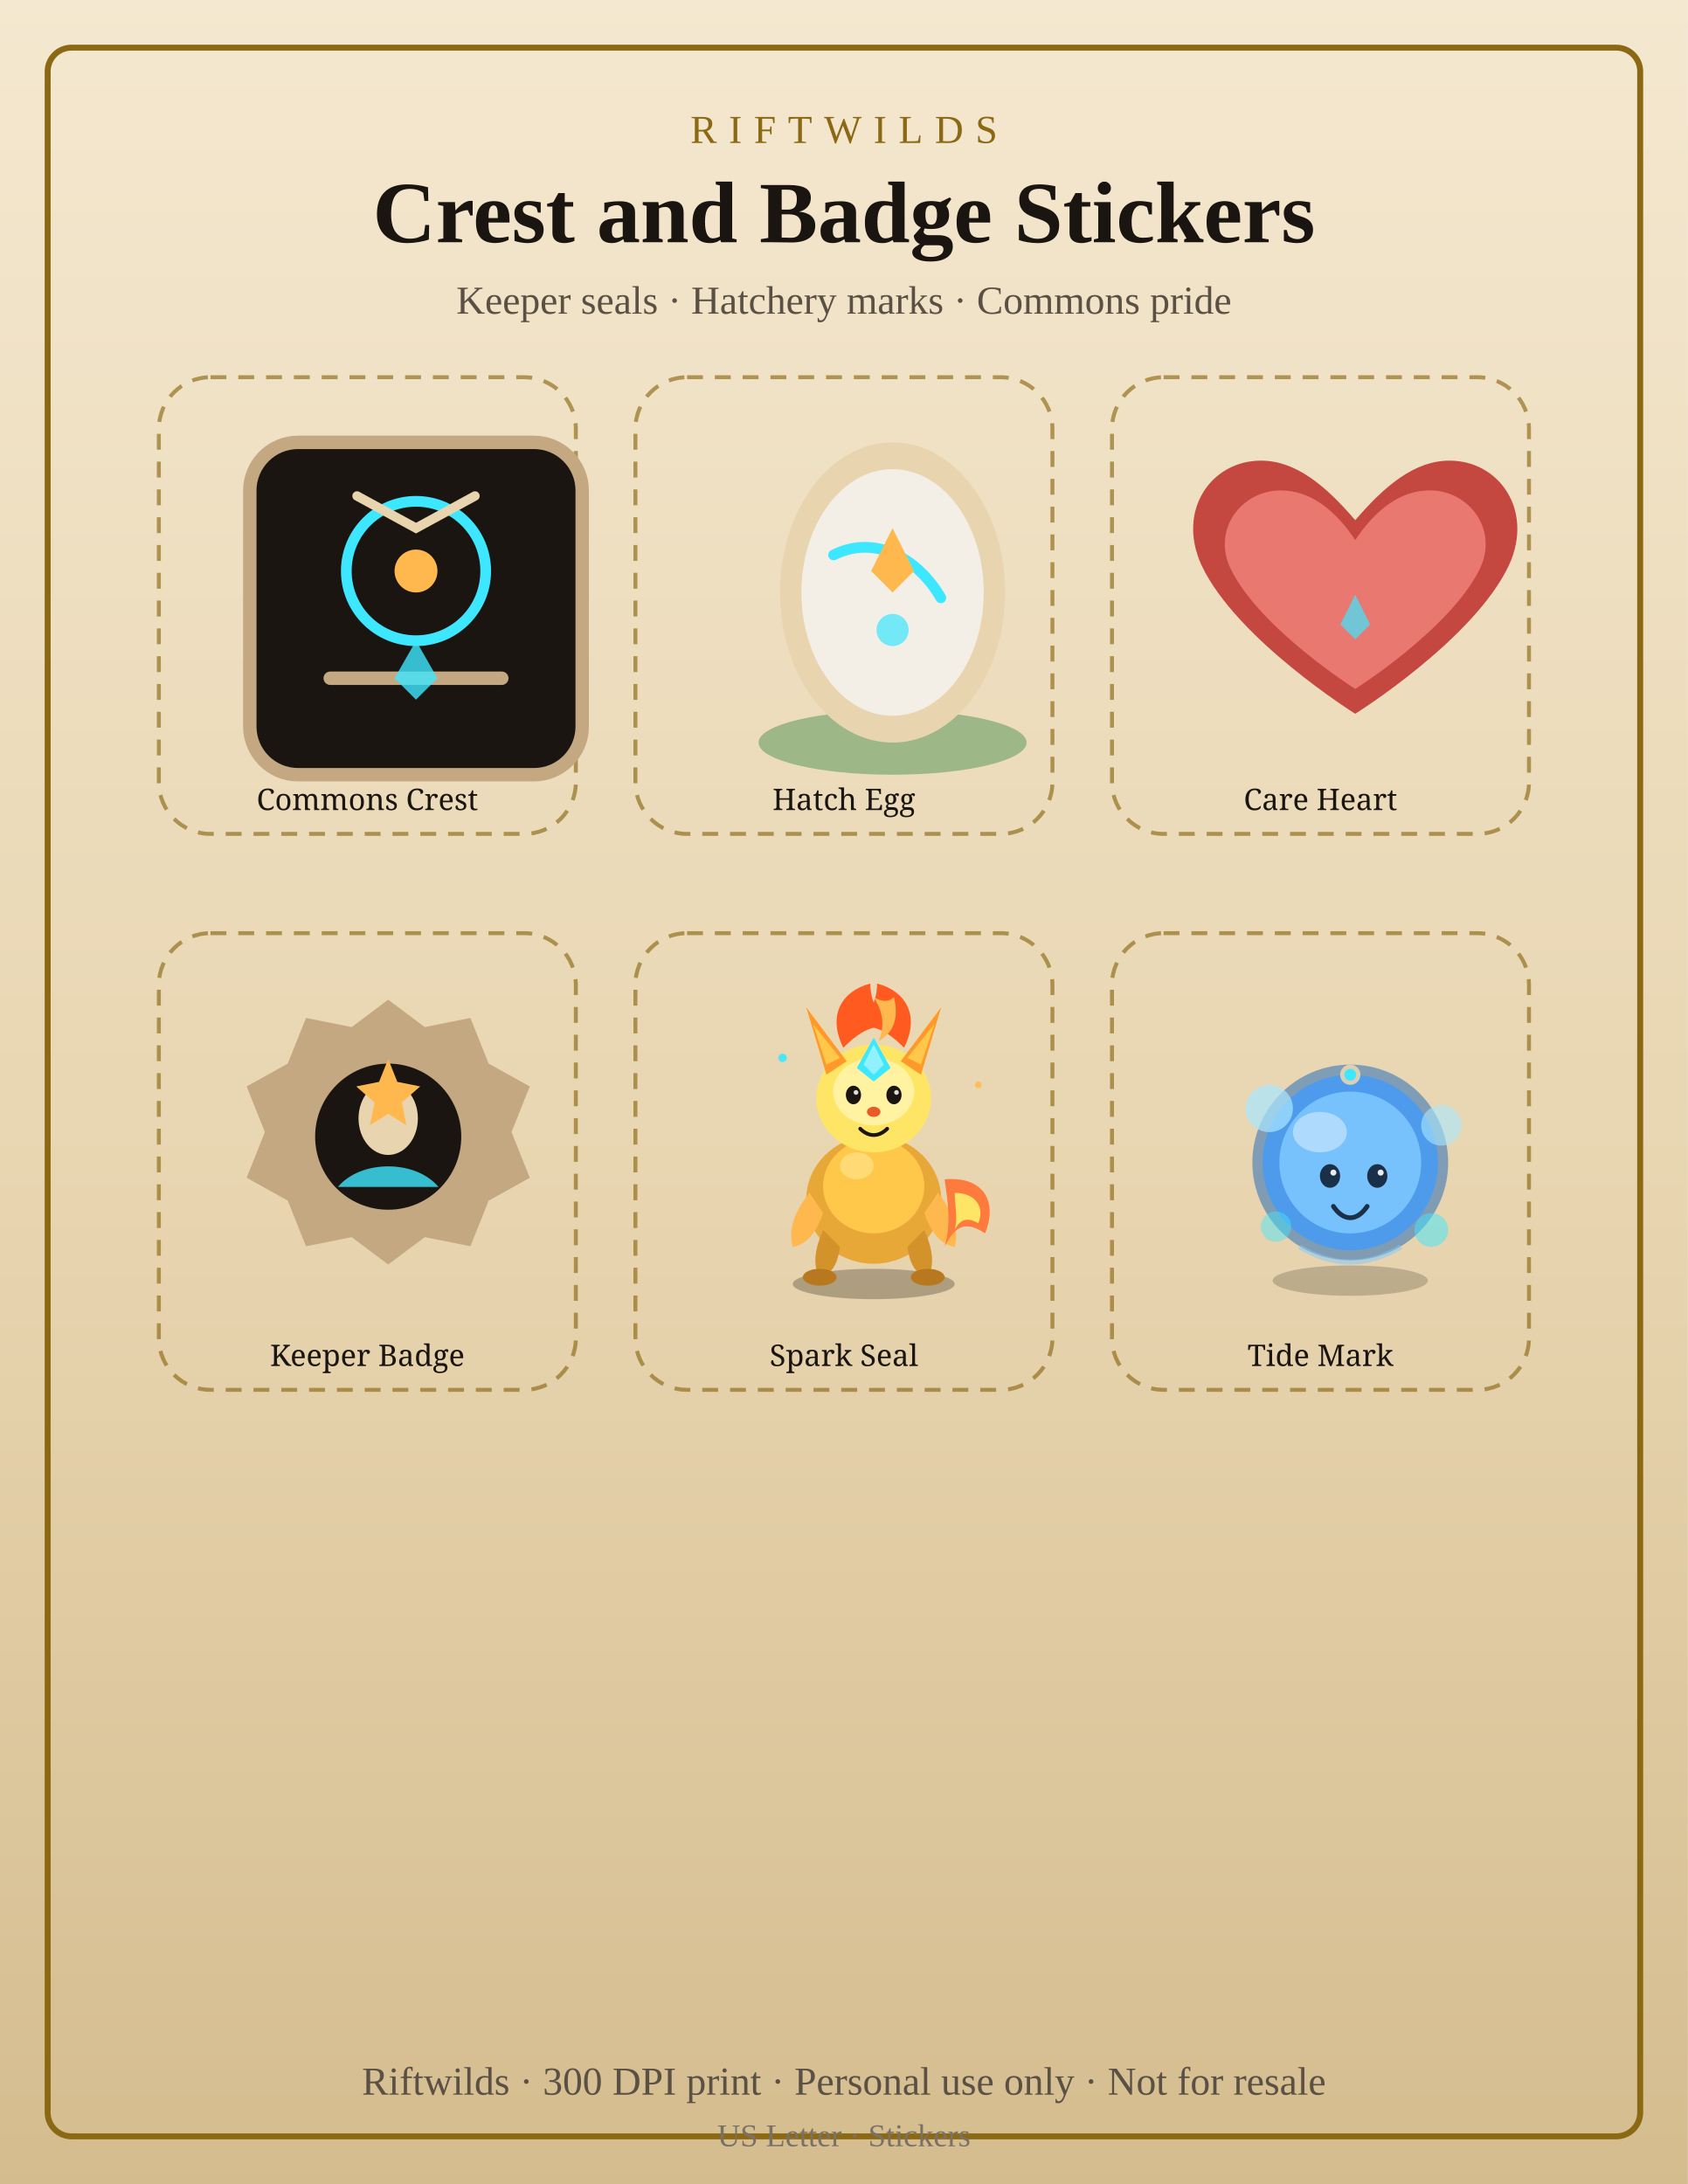
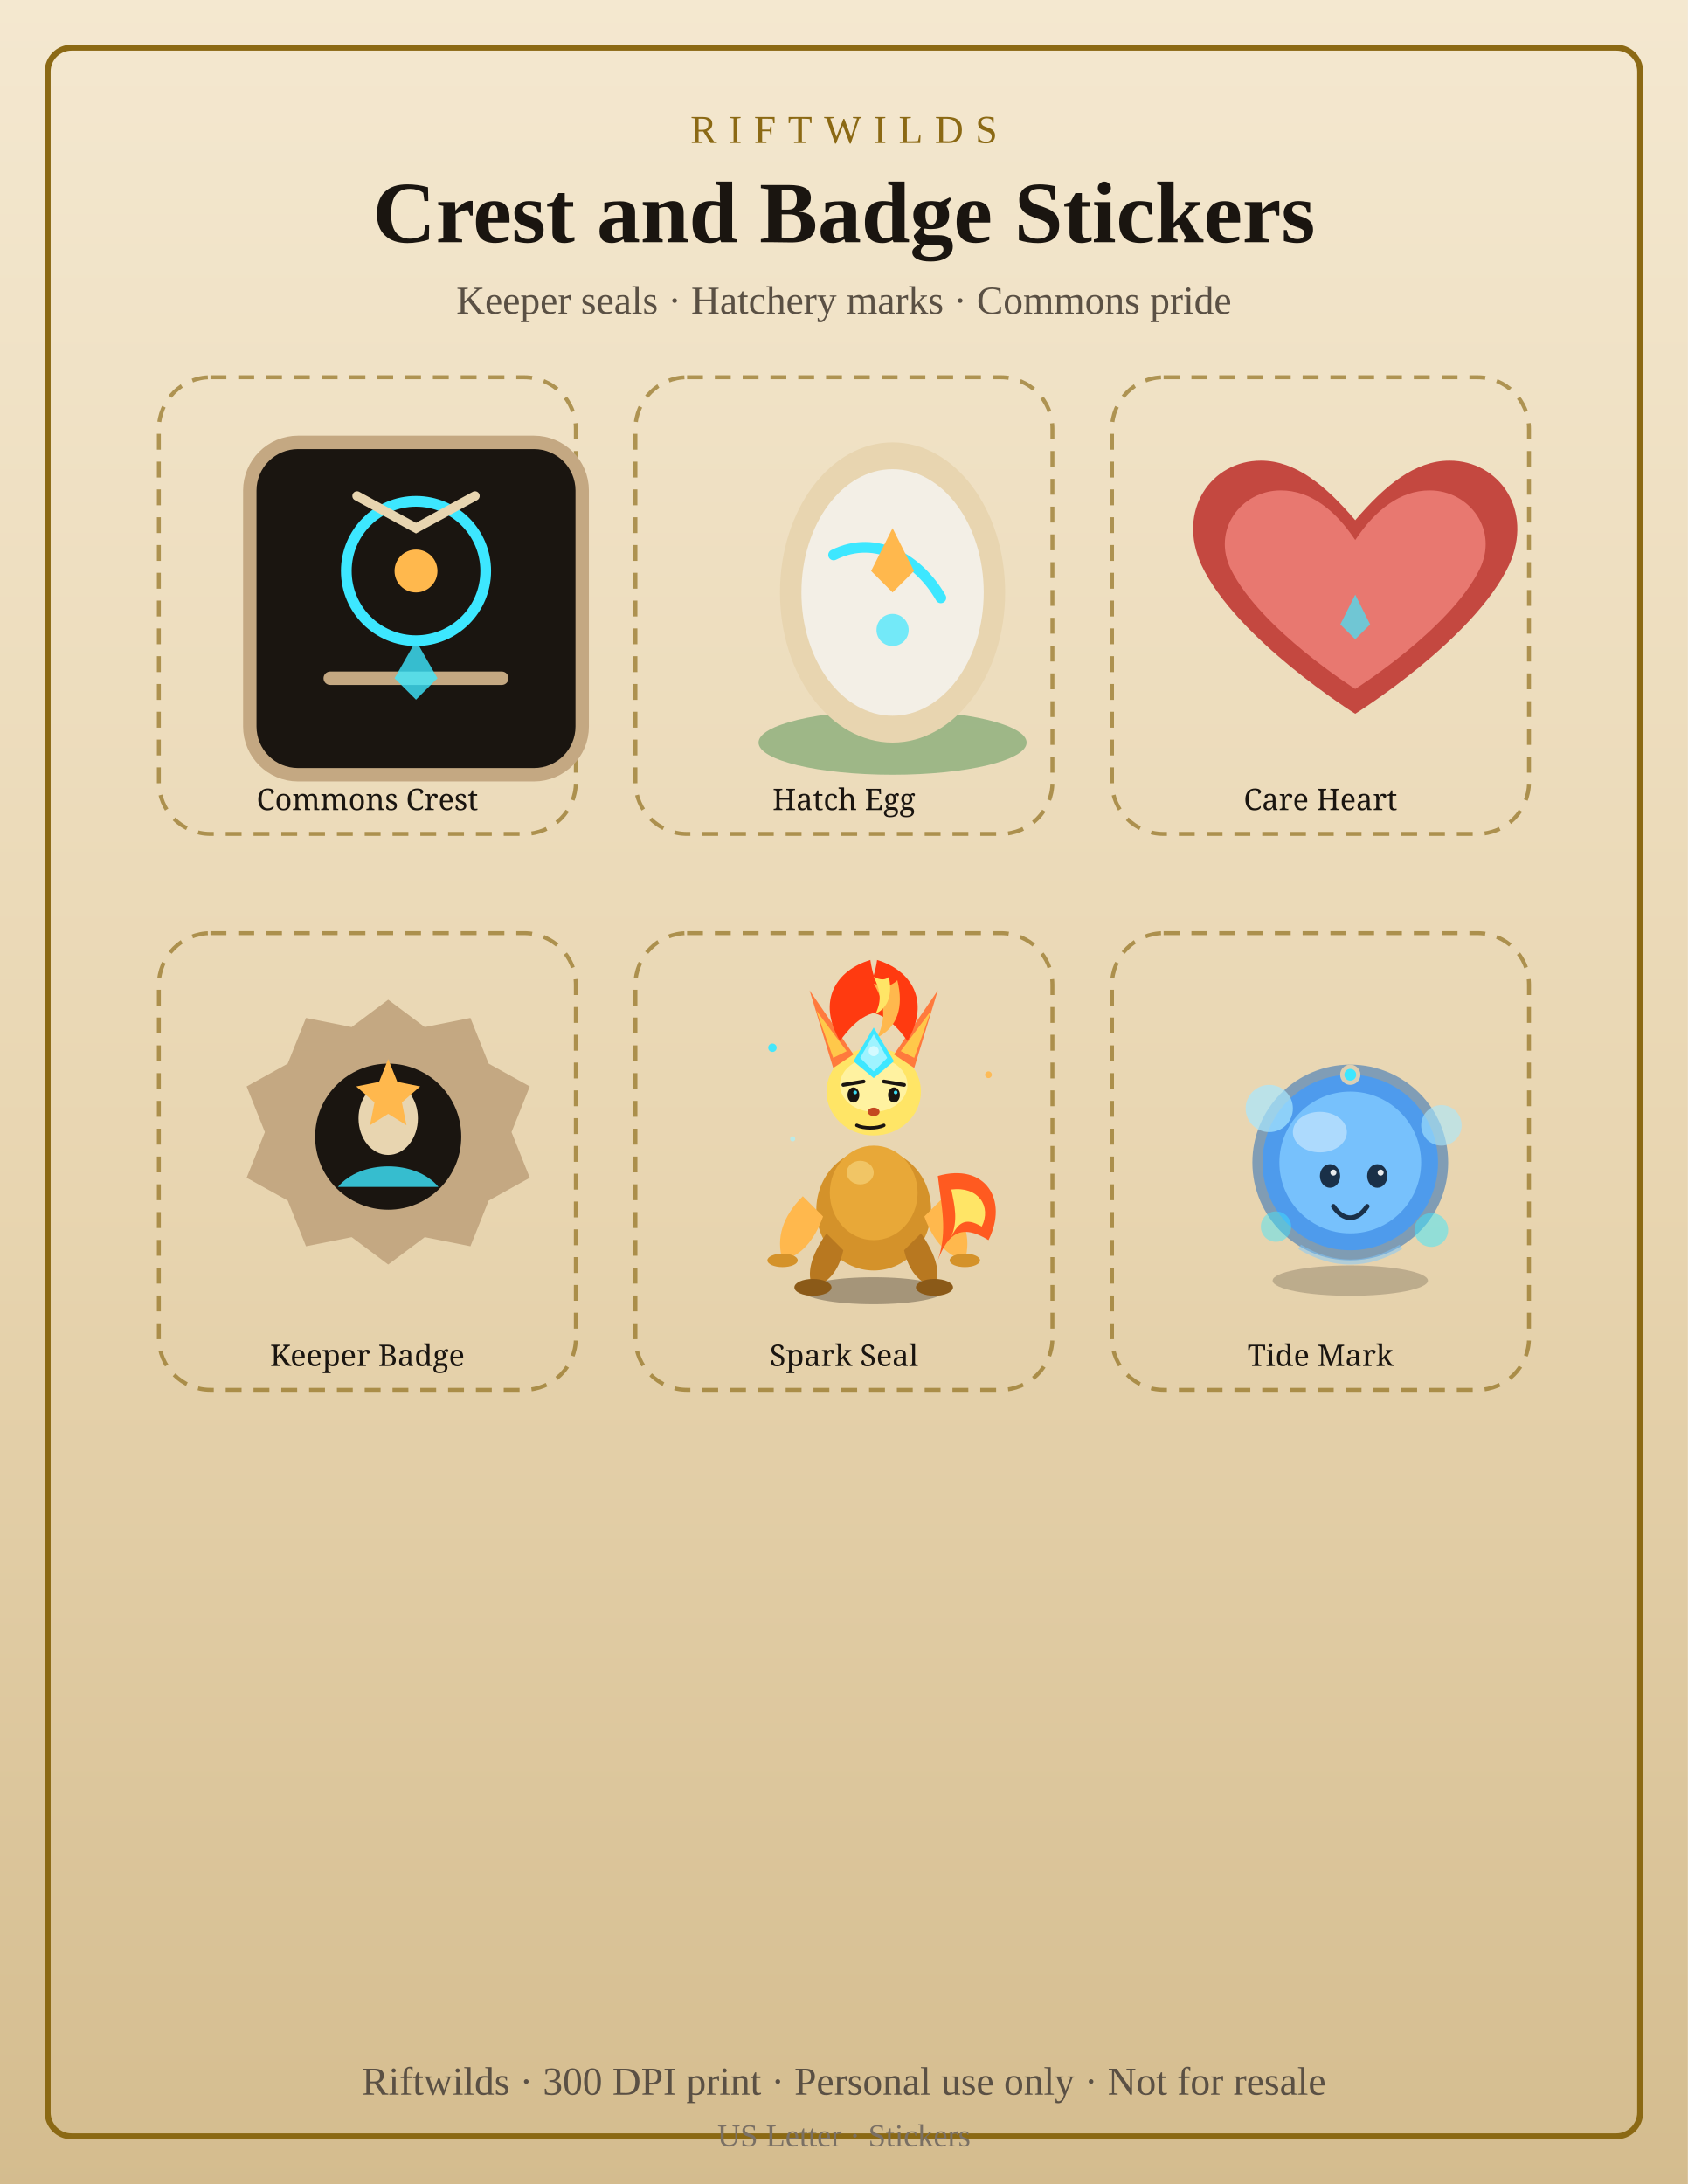
<svg xmlns="http://www.w3.org/2000/svg" width="2550" height="3300" viewBox="0 0 850 1100">
  <defs>
    <linearGradient id="parchment" x1="0" y1="0" x2="0" y2="1">
      <stop stop-color="#f4e8d0" />
      <stop offset="0.55" stop-color="#e8d5b0" />
      <stop offset="1" stop-color="#d4bc8e" />
    </linearGradient>
    <linearGradient id="ink" x1="0" y1="0" x2="0" y2="1">
      <stop stop-color="#1a1510" />
      <stop offset="0.5" stop-color="#141820" />
      <stop offset="1" stop-color="#0e1218" />
    </linearGradient>
    <linearGradient id="bronze" x1="0" y1="0" x2="1" y2="1">
      <stop stop-color="#e8c878" />
      <stop offset="0.4" stop-color="#c4a882" />
      <stop offset="1" stop-color="#8b6914" />
    </linearGradient>
    <linearGradient id="rift" x1="0" y1="0" x2="0" y2="1">
-       <stop stop-color="#66e0ff" />
-       <stop offset="0.5" stop-color="#3de7ff" />
-       <stop offset="1" stop-color="#1a8fb8" />
+       <stop stop-color="#a8f4ff" />
+       <stop offset="0.35" stop-color="#3de7ff" />
+       <stop offset="0.7" stop-color="#1a8fb8" />
+       <stop offset="1" stop-color="#0a4a68" />
+     </linearGradient>
+     <linearGradient id="warmSky" x1="0" y1="0" x2="0" y2="1">
+       <stop stop-color="#0a1018" />
+       <stop offset="0.35" stop-color="#1a2438" />
+       <stop offset="0.65" stop-color="#3a3028" />
+       <stop offset="1" stop-color="#5a4030" />
+     </linearGradient>
+     <linearGradient id="earth" x1="0" y1="0" x2="0" y2="1">
+       <stop stop-color="#3d6a42" />
+       <stop offset="0.45" stop-color="#2f5a3a" />
+       <stop offset="1" stop-color="#1a3020" />
    </linearGradient>
    <radialGradient id="amberGlow" cx="50%" cy="40%" r="50%">
      <stop stop-color="#ffe566" stop-opacity="0.55" />
      <stop offset="0.55" stop-color="#ffb84d" stop-opacity="0.2" />
      <stop offset="1" stop-color="#ffb84d" stop-opacity="0" />
    </radialGradient>
    <radialGradient id="cyanGlow" cx="50%" cy="35%" r="55%">
      <stop stop-color="#3de7ff" stop-opacity="0.45" />
      <stop offset="0.6" stop-color="#3de7ff" stop-opacity="0.12" />
      <stop offset="1" stop-color="#3de7ff" stop-opacity="0" />
    </radialGradient>
+     <radialGradient id="emberBloom" cx="70%" cy="30%" r="45%">
+       <stop stop-color="#ff7a3d" stop-opacity="0.35" />
+       <stop offset="0.5" stop-color="#ffb84d" stop-opacity="0.12" />
+       <stop offset="1" stop-color="#ffb84d" stop-opacity="0" />
+     </radialGradient>
    <filter id="soft" x="-30%" y="-30%" width="160%" height="160%">
      <feGaussianBlur stdDeviation="6" />
+     </filter>
+     <filter id="glow" x="-40%" y="-40%" width="180%" height="180%">
+       <feGaussianBlur stdDeviation="4" result="b" />
+       <feMerge>
+         <feMergeNode in="b" />
+         <feMergeNode in="SourceGraphic" />
+       </feMerge>
    </filter>
  </defs>
  <rect width="850" height="1100" fill="url(#parchment)" />
  <rect x="24" y="24" width="802" height="1052" fill="none" stroke="#8b6914" stroke-width="3" rx="12" />
  <text x="425" y="72" text-anchor="middle" font-family="Georgia, 'Times New Roman', serif" font-size="20" fill="#8b6914" letter-spacing="6">RIFTWILDS</text>
  <text x="425" y="122" text-anchor="middle" font-family="Georgia, 'Times New Roman', serif" font-size="44" fill="#1a1510" font-weight="700">Crest and Badge Stickers</text>
  <text x="425" y="158" text-anchor="middle" font-family="Georgia, 'Times New Roman', serif" font-size="20" fill="#5a5044">Keeper seals · Hatchery marks · Commons pride</text>
  <rect x="80" y="190" width="210" height="230" rx="26" fill="none" stroke="#8b6914" stroke-width="2" stroke-dasharray="8 6" opacity="0.65" />
  <g transform="translate(115,212)">
    <g transform="scale(1.35)">
      <rect x="8" y="8" width="124" height="124" rx="18" fill="#1a1510" stroke="#c4a882" stroke-width="5" />
      <circle cx="70" cy="56" r="26" fill="none" stroke="#3de7ff" stroke-width="4" />
      <circle cx="70" cy="56" r="8" fill="#ffb84d" />
      <path d="M38 96h64" stroke="#c4a882" stroke-width="5" stroke-linecap="round" />
      <path d="M48 28l22 12 22-12" stroke="#e8d5b0" stroke-width="3.5" fill="none" stroke-linecap="round" />
      <path d="M70 82 L78 96 L70 104 L62 96 Z" fill="#3de7ff" opacity="0.8" />
    </g>
  </g>
  <text x="185" y="408" text-anchor="middle" font-family="Georgia, serif" font-size="15" fill="#1a1510">Commons Crest</text>
  <rect x="320" y="190" width="210" height="230" rx="26" fill="none" stroke="#8b6914" stroke-width="2" stroke-dasharray="8 6" opacity="0.65" />
  <g transform="translate(355,212)">
    <g transform="scale(1.35)">
      <ellipse cx="70" cy="120" rx="50" ry="12" fill="#3d8a48" opacity="0.45" />
      <ellipse cx="70" cy="64" rx="42" ry="56" fill="#e8d5b0" />
      <ellipse cx="70" cy="64" rx="34" ry="46" fill="#f3efe6" />
      <path d="M48 50c16-8 32 2 40 16" stroke="#3de7ff" stroke-width="4" fill="none" stroke-linecap="round" />
      <path d="M70 40 L78 56 L70 64 L62 56 Z" fill="#ffb84d" />
      <circle cx="70" cy="78" r="6" fill="#3de7ff" opacity="0.7" />
    </g>
  </g>
  <text x="425" y="408" text-anchor="middle" font-family="Georgia, serif" font-size="15" fill="#1a1510">Hatch Egg</text>
  <rect x="560" y="190" width="210" height="230" rx="26" fill="none" stroke="#8b6914" stroke-width="2" stroke-dasharray="8 6" opacity="0.65" />
  <g transform="translate(595,212)">
    <g transform="scale(1.25)">
      <path d="M70 118s-48-30-62-60C-2 36 12 16 32 16c14 0 26 10 38 24C82 26 94 16 108 16c20 0 34 20 24 42-14 30-62 60-62 60Z" fill="#c44840" />
      <path d="M70 108s-38-24-50-48c-8-16 4-32 20-32 12 0 22 8 30 20 8-12 18-20 30-20 16 0 28 16 20 32-12 24-50 48-50 48Z" fill="#e87870" />
      <path d="M70 70 L76 82 L70 88 L64 82 Z" fill="#3de7ff" opacity="0.7" />
    </g>
  </g>
  <text x="665" y="408" text-anchor="middle" font-family="Georgia, serif" font-size="15" fill="#1a1510">Care Heart</text>
  <rect x="80" y="470" width="210" height="230" rx="26" fill="none" stroke="#8b6914" stroke-width="2" stroke-dasharray="8 6" opacity="0.65" />
  <g transform="translate(115,492)">
    <g transform="scale(1.15)">
      <path d="M70 10l16 12 20-4 8 20 18 10-8 20 8 20-18 10-8 20-20-4-16 12-16-12-20 4-8-20-18-10 8-20-8-20 18-10 8-20 20 4 16-12Z" fill="#c4a882" />
      <circle cx="70" cy="70" r="32" fill="#1a1510" />
      <ellipse cx="70" cy="62" rx="13" ry="16" fill="#e8d5b0" />
      <path d="M48 92c10-12 34-12 44 0" fill="#3de7ff" opacity="0.8" />
      <path d="M70 36l4 10 10 2-8 7 2 10-8-5-8 5 2-10-8-7 10-2 4-10Z" fill="#ffb84d" />
    </g>
  </g>
  <text x="185" y="688" text-anchor="middle" font-family="Georgia, serif" font-size="15" fill="#1a1510">Keeper Badge</text>
  <rect x="320" y="470" width="210" height="230" rx="26" fill="none" stroke="#8b6914" stroke-width="2" stroke-dasharray="8 6" opacity="0.65" />
  <g transform="translate(355,492)">
    <g>
      <g transform="translate(0,0) scale(0.85)">
-         <ellipse cx="100" cy="182" rx="48" ry="9" fill="#2a2118" opacity="0.3" />
-         <ellipse cx="100" cy="132" rx="40" ry="38" fill="#e8a838" />
-         <ellipse cx="100" cy="124" rx="30" ry="28" fill="#ffc84a" />
-         <ellipse cx="90" cy="112" rx="10" ry="8" fill="#fff0a8" opacity="0.45" />
-         <path d="M70 150 Q62 168 68 178 Q78 176 80 160 Z" fill="#d4922a" />
-         <path d="M130 150 Q138 168 132 178 Q122 176 120 160 Z" fill="#d4922a" />
-         <ellipse cx="68" cy="178" rx="10" ry="5" fill="#b87820" />
-         <ellipse cx="132" cy="178" rx="10" ry="5" fill="#b87820" />
-         <path d="M62 128 Q48 145 52 160 Q64 158 70 140 Z" fill="#ffb84d" />
-         <path d="M138 128 Q152 145 148 160 Q136 158 130 140 Z" fill="#ffb84d" />
-         <ellipse cx="100" cy="72" rx="34" ry="32" fill="#ffe566" />
-         <ellipse cx="100" cy="68" rx="24" ry="20" fill="#fff2a0" />
-         <path d="M72 58 L60 18 L84 50 Z" fill="#ff9a2a" />
-         <path d="M72 52 L64 28 L80 48 Z" fill="#ffc84a" />
-         <path d="M128 58 L140 18 L116 50 Z" fill="#ff9a2a" />
-         <path d="M128 52 L136 28 L120 48 Z" fill="#ffc84a" />
-         <path d="M82 42c-10-20 0-34 16-38 0 12 6 20 12 26-10-2-18 2-28 12Z" fill="#ff5a20" />
-         <path d="M118 42c10-20 0-34-16-38 0 12-6 20-12 26 10-2 18 2 28 12Z" fill="#ff5a20" />
-         <path d="M100 12c5 8 7 16 3 26 9-5 12-14 9-26-3 3-7 3-12 0Z" fill="#ffb84d" />
-         <ellipse cx="88" cy="70" rx="4.5" ry="5.5" fill="#1a1510" />
-         <ellipse cx="112" cy="70" rx="4.5" ry="5.5" fill="#1a1510" />
-         <circle cx="89.5" cy="68.5" r="1.4" fill="#fff" opacity="0.85" />
-         <circle cx="113.5" cy="68.5" r="1.4" fill="#fff" opacity="0.85" />
-         <ellipse cx="100" cy="80" rx="4" ry="3" fill="#e85a28" />
-         <path d="M92 90c5 5 11 5 16 0" stroke="#1a1510" stroke-width="2.2" fill="none" stroke-linecap="round" />
-         <path d="M100 36 L110 54 L100 62 L90 54 Z" fill="#3de7ff" />
-         <path d="M100 40 L106 52 L100 58 L94 52 Z" fill="#a8f4ff" opacity="0.8" />
-         <path d="M142 120c22-2 32 12 24 32-12-8-18-4-24 8 4-14 2-26 0-40Z" fill="#ff7a3d" />
-         <path d="M148 128c12 0 18 8 14 18-7-4-11-2-14 4 2-8 0-14 0-22Z" fill="#ffe566" />
-         <circle cx="46" cy="48" r="2.5" fill="#3de7ff" opacity="0.9" />
-         <circle cx="162" cy="64" r="2" fill="#ffb84d" opacity="0.85" />
+         <ellipse cx="100" cy="186" rx="42" ry="8" fill="#2a2118" opacity="0.35" />
+         <ellipse cx="100" cy="138" rx="34" ry="36" fill="#d4922a" />
+         <ellipse cx="100" cy="128" rx="26" ry="28" fill="#e8a838" />
+         <ellipse cx="92" cy="116" rx="8" ry="7" fill="#fff0a8" opacity="0.4" />
+         <path d="M72 152 Q58 172 64 184 Q78 180 82 162 Z" fill="#b87820" />
+         <path d="M128 152 Q142 172 136 184 Q122 180 118 162 Z" fill="#b87820" />
+         <ellipse cx="64" cy="184" rx="11" ry="5" fill="#8b5a18" />
+         <ellipse cx="136" cy="184" rx="11" ry="5" fill="#8b5a18" />
+         <path d="M58 130 Q40 148 46 168 Q62 164 70 142 Z" fill="#ffb84d" />
+         <path d="M142 130 Q160 148 154 168 Q138 164 130 142 Z" fill="#ffb84d" />
+         <ellipse cx="46" cy="168" rx="9" ry="4" fill="#d4922a" />
+         <ellipse cx="154" cy="168" rx="9" ry="4" fill="#d4922a" />
+         <ellipse cx="100" cy="68" rx="28" ry="26" fill="#ffe566" />
+         <ellipse cx="100" cy="64" rx="20" ry="16" fill="#fff2a0" />
+         <path d="M76 54 L62 8 L88 46 Z" fill="#ff7a3d" />
+         <path d="M76 48 L66 20 L84 44 Z" fill="#ffc84a" />
+         <path d="M124 54 L138 8 L112 46 Z" fill="#ff7a3d" />
+         <path d="M124 48 L134 20 L116 44 Z" fill="#ffc84a" />
+         <path d="M80 38c-14-24-2-42 18-48 2 14 8 24 14 32-12-4-22 2-32 16Z" fill="#ff3a10" />
+         <path d="M120 38c14-24 2-42-18-48-2 14-8 24-14 32 12-4 22 2 32 16Z" fill="#ff3a10" />
+         <path d="M100 4c6 10 8 20 2 32 12-6 16-18 12-34-4 4-8 4-14 2Z" fill="#ffb84d" />
+         <path d="M100 0c4 8 5 14 1 22 8-4 10-12 8-22-2 2-5 2-9 0Z" fill="#ffe566" />
+         <path d="M82 64 L94 62" stroke="#1a1510" stroke-width="2.2" stroke-linecap="round" />
+         <path d="M118 64 L106 62" stroke="#1a1510" stroke-width="2.2" stroke-linecap="round" />
+         <ellipse cx="88" cy="70" rx="3.5" ry="4.5" fill="#1a1510" />
+         <ellipse cx="112" cy="70" rx="3.5" ry="4.5" fill="#1a1510" />
+         <circle cx="89" cy="68.5" r="1.1" fill="#3de7ff" opacity="0.95" />
+         <circle cx="113" cy="68.5" r="1.1" fill="#3de7ff" opacity="0.95" />
+         <ellipse cx="100" cy="80" rx="3.5" ry="2.5" fill="#c44820" />
+         <path d="M90 88c4 2 12 2 16 0" stroke="#1a1510" stroke-width="2" fill="none" stroke-linecap="round" />
+         <path d="M100 30 L112 50 L100 60 L88 50 Z" fill="#3de7ff" />
+         <path d="M100 34 L108 48 L100 56 L92 48 Z" fill="#a8f4ff" opacity="0.9" />
+         <circle cx="100" cy="44" r="3" fill="#fff" opacity="0.55" />
+         <path d="M138 118c28-8 42 14 30 38-16-10-24-4-30 12 6-18 2-32 0-50Z" fill="#ff5a20" />
+         <path d="M146 126c16-2 24 10 18 22-10-6-14-2-18 6 4-10 2-18 0-28Z" fill="#ffe566" />
+         <circle cx="40" cy="42" r="2.5" fill="#3de7ff" opacity="0.95" />
+         <circle cx="168" cy="58" r="2" fill="#ffb84d" opacity="0.9" />
+         <circle cx="52" cy="96" r="1.5" fill="#a8f4ff" opacity="0.7" />
      </g>
    </g>
  </g>
  <text x="425" y="688" text-anchor="middle" font-family="Georgia, serif" font-size="15" fill="#1a1510">Spark Seal</text>
  <rect x="560" y="470" width="210" height="230" rx="26" fill="none" stroke="#8b6914" stroke-width="2" stroke-dasharray="8 6" opacity="0.65" />
  <g transform="translate(595,492)">
    <g>
      <g transform="translate(0,0) scale(0.85)">
        <ellipse cx="100" cy="180" rx="46" ry="9" fill="#2a2118" opacity="0.22" />
        <circle cx="100" cy="110" r="58" fill="#2a6eb8" opacity="0.55" />
        <circle cx="100" cy="110" r="52" fill="#3d9bff" opacity="0.75" />
        <circle cx="100" cy="110" r="42" fill="#7ec8ff" opacity="0.85" />
        <ellipse cx="82" cy="92" rx="16" ry="12" fill="#fff" opacity="0.4" />
        <ellipse cx="88" cy="118" rx="6" ry="7" fill="#1a3048" />
        <ellipse cx="116" cy="118" rx="6" ry="7" fill="#1a3048" />
        <circle cx="90" cy="116" r="1.8" fill="#fff" opacity="0.9" />
        <circle cx="118" cy="116" r="1.8" fill="#fff" opacity="0.9" />
        <path d="M90 136c6 9 14 9 20 0" stroke="#1a3048" stroke-width="2.8" fill="none" stroke-linecap="round" />
        <circle cx="52" cy="78" r="14" fill="#a8e7ff" opacity="0.7" />
        <circle cx="154" cy="88" r="12" fill="#a8e7ff" opacity="0.6" />
        <circle cx="148" cy="150" r="10" fill="#3de7ff" opacity="0.5" />
        <circle cx="56" cy="148" r="9" fill="#3de7ff" opacity="0.45" />
        <circle cx="100" cy="58" r="6" fill="#e8d5b0" opacity="0.9" />
        <circle cx="100" cy="58" r="3.5" fill="#3de7ff" />
        <path d="M70 160 Q100 178 130 160" fill="none" stroke="#7ec8ff" stroke-width="3" opacity="0.5" />
      </g>
    </g>
  </g>
  <text x="665" y="688" text-anchor="middle" font-family="Georgia, serif" font-size="15" fill="#1a1510">Tide Mark</text>
  <text x="425" y="1055" text-anchor="middle" font-family="Georgia, 'Times New Roman', serif" font-size="20" fill="#5a5044">Riftwilds · 300 DPI print · Personal use only · Not for resale</text>
  <text x="425" y="1081" text-anchor="middle" font-family="Georgia, 'Times New Roman', serif" font-size="16" fill="#7a7064">US Letter · Stickers</text>
</svg>
